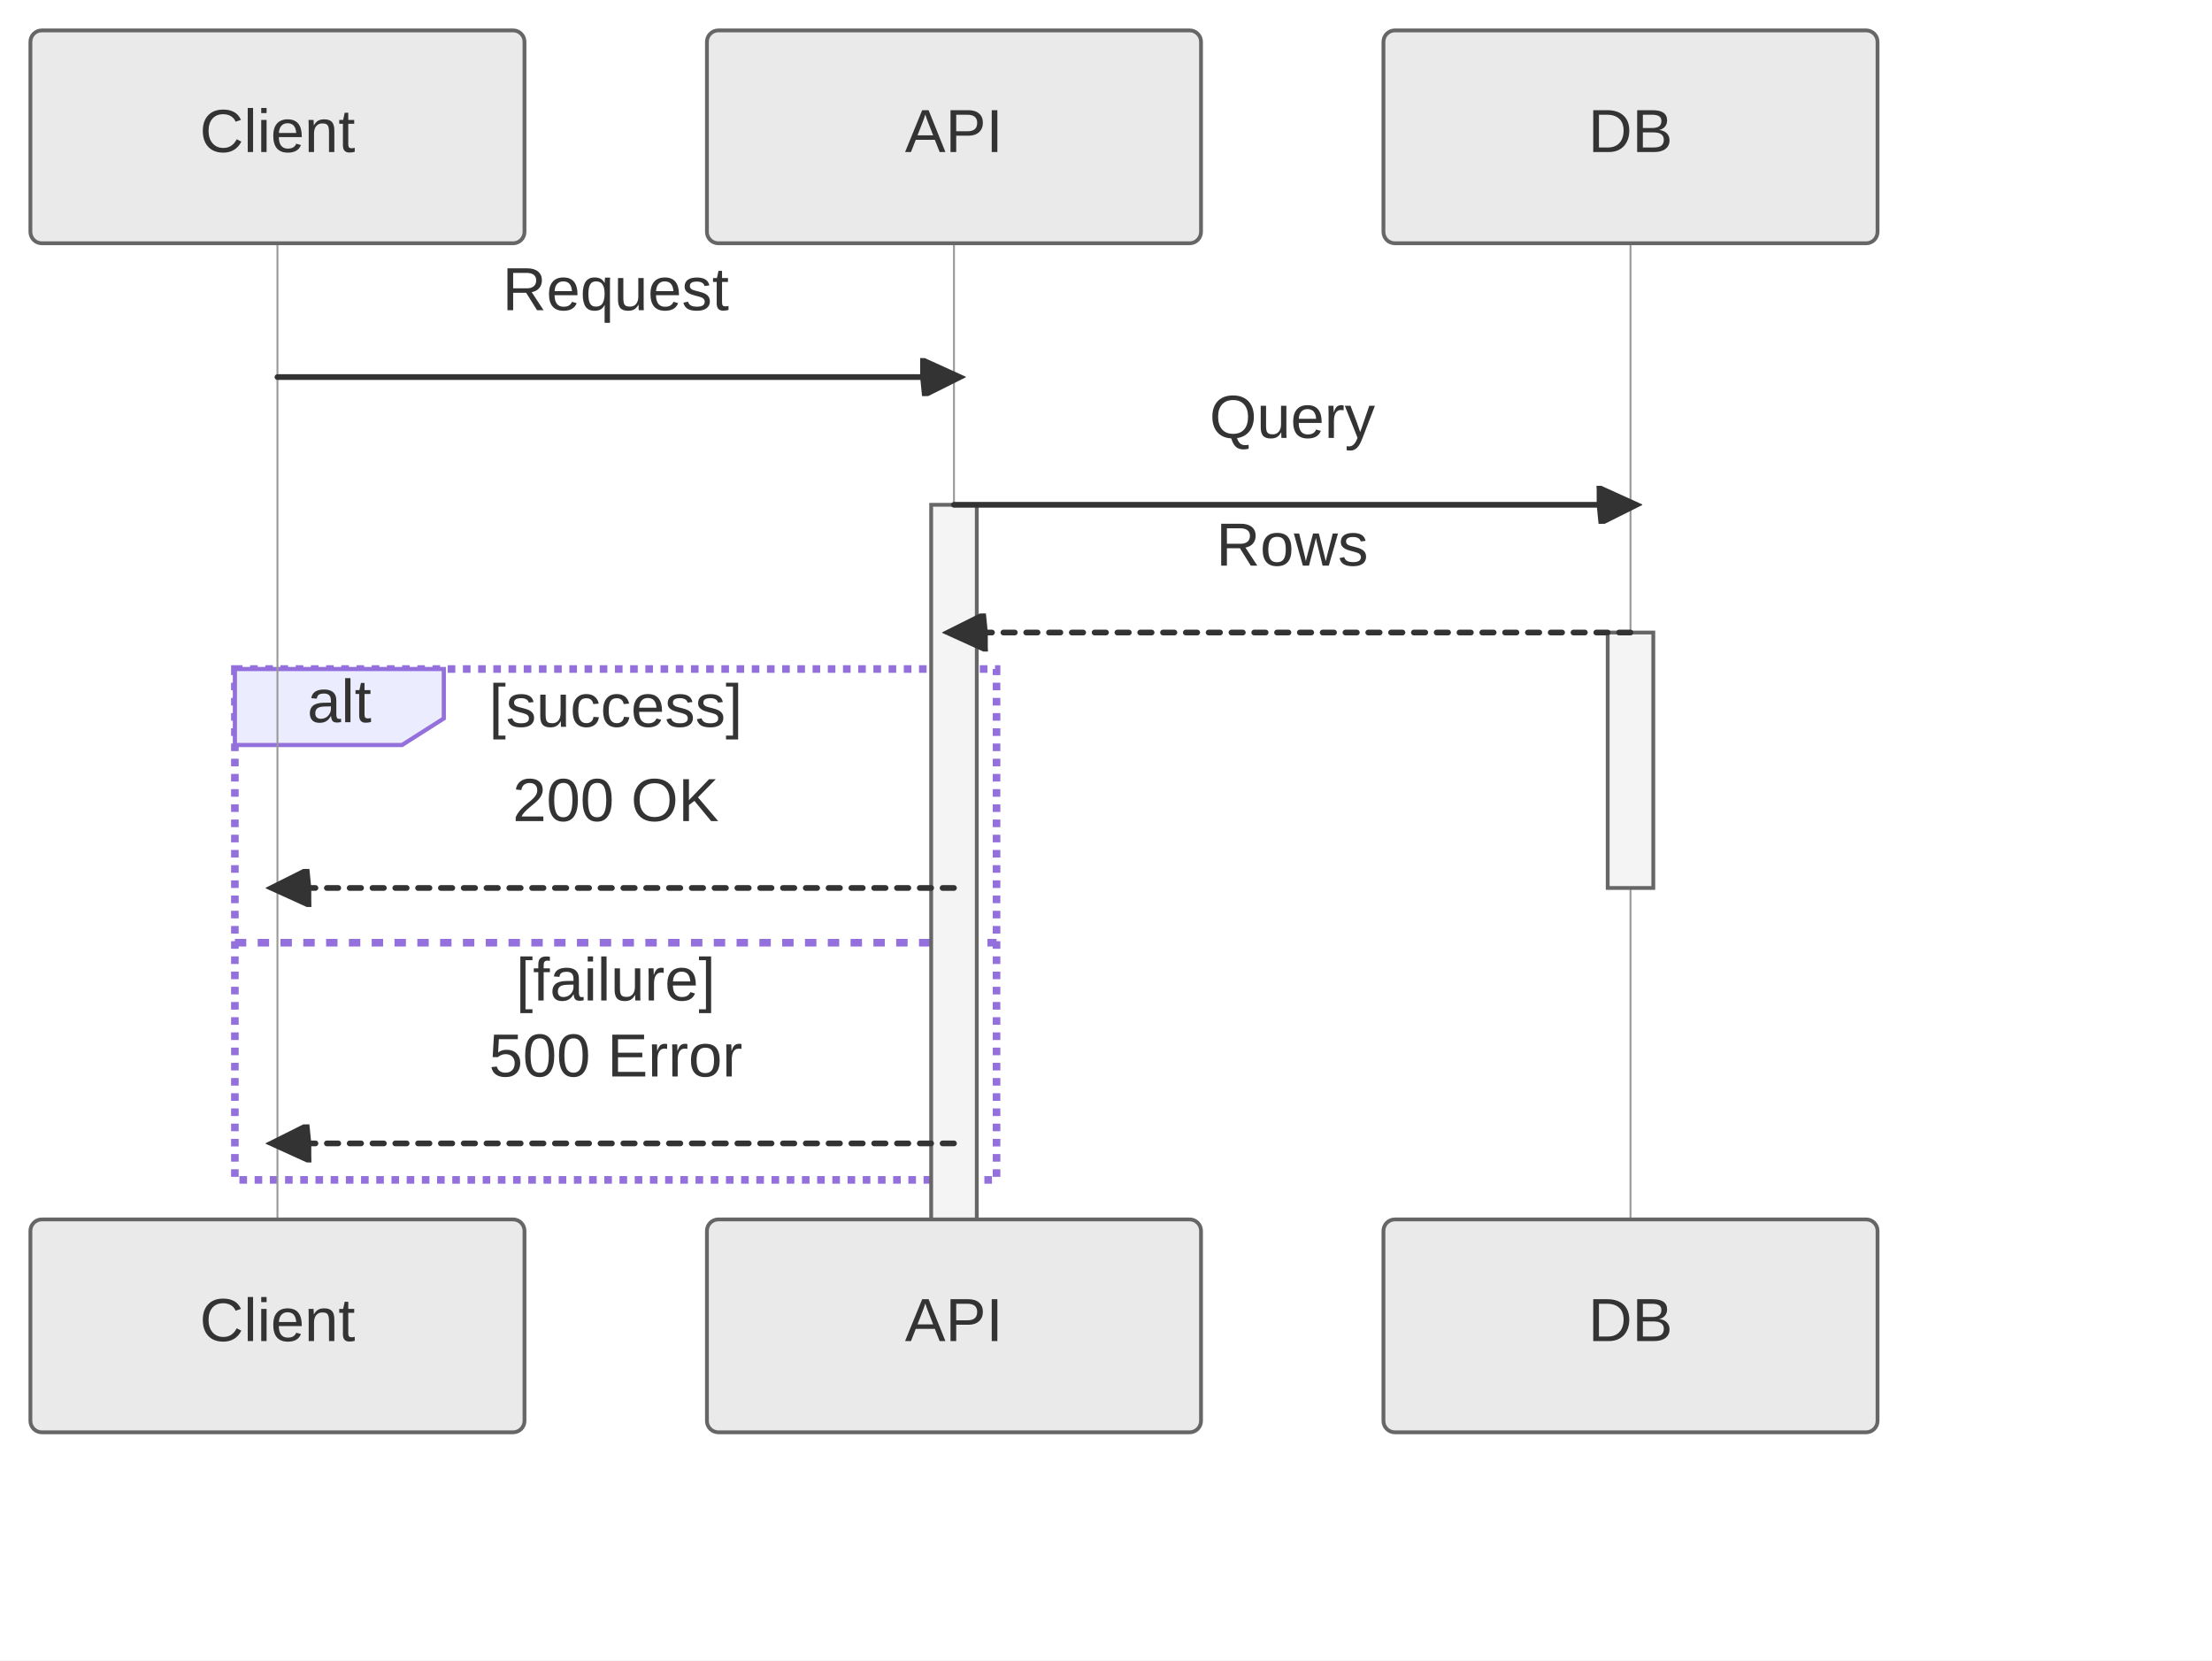
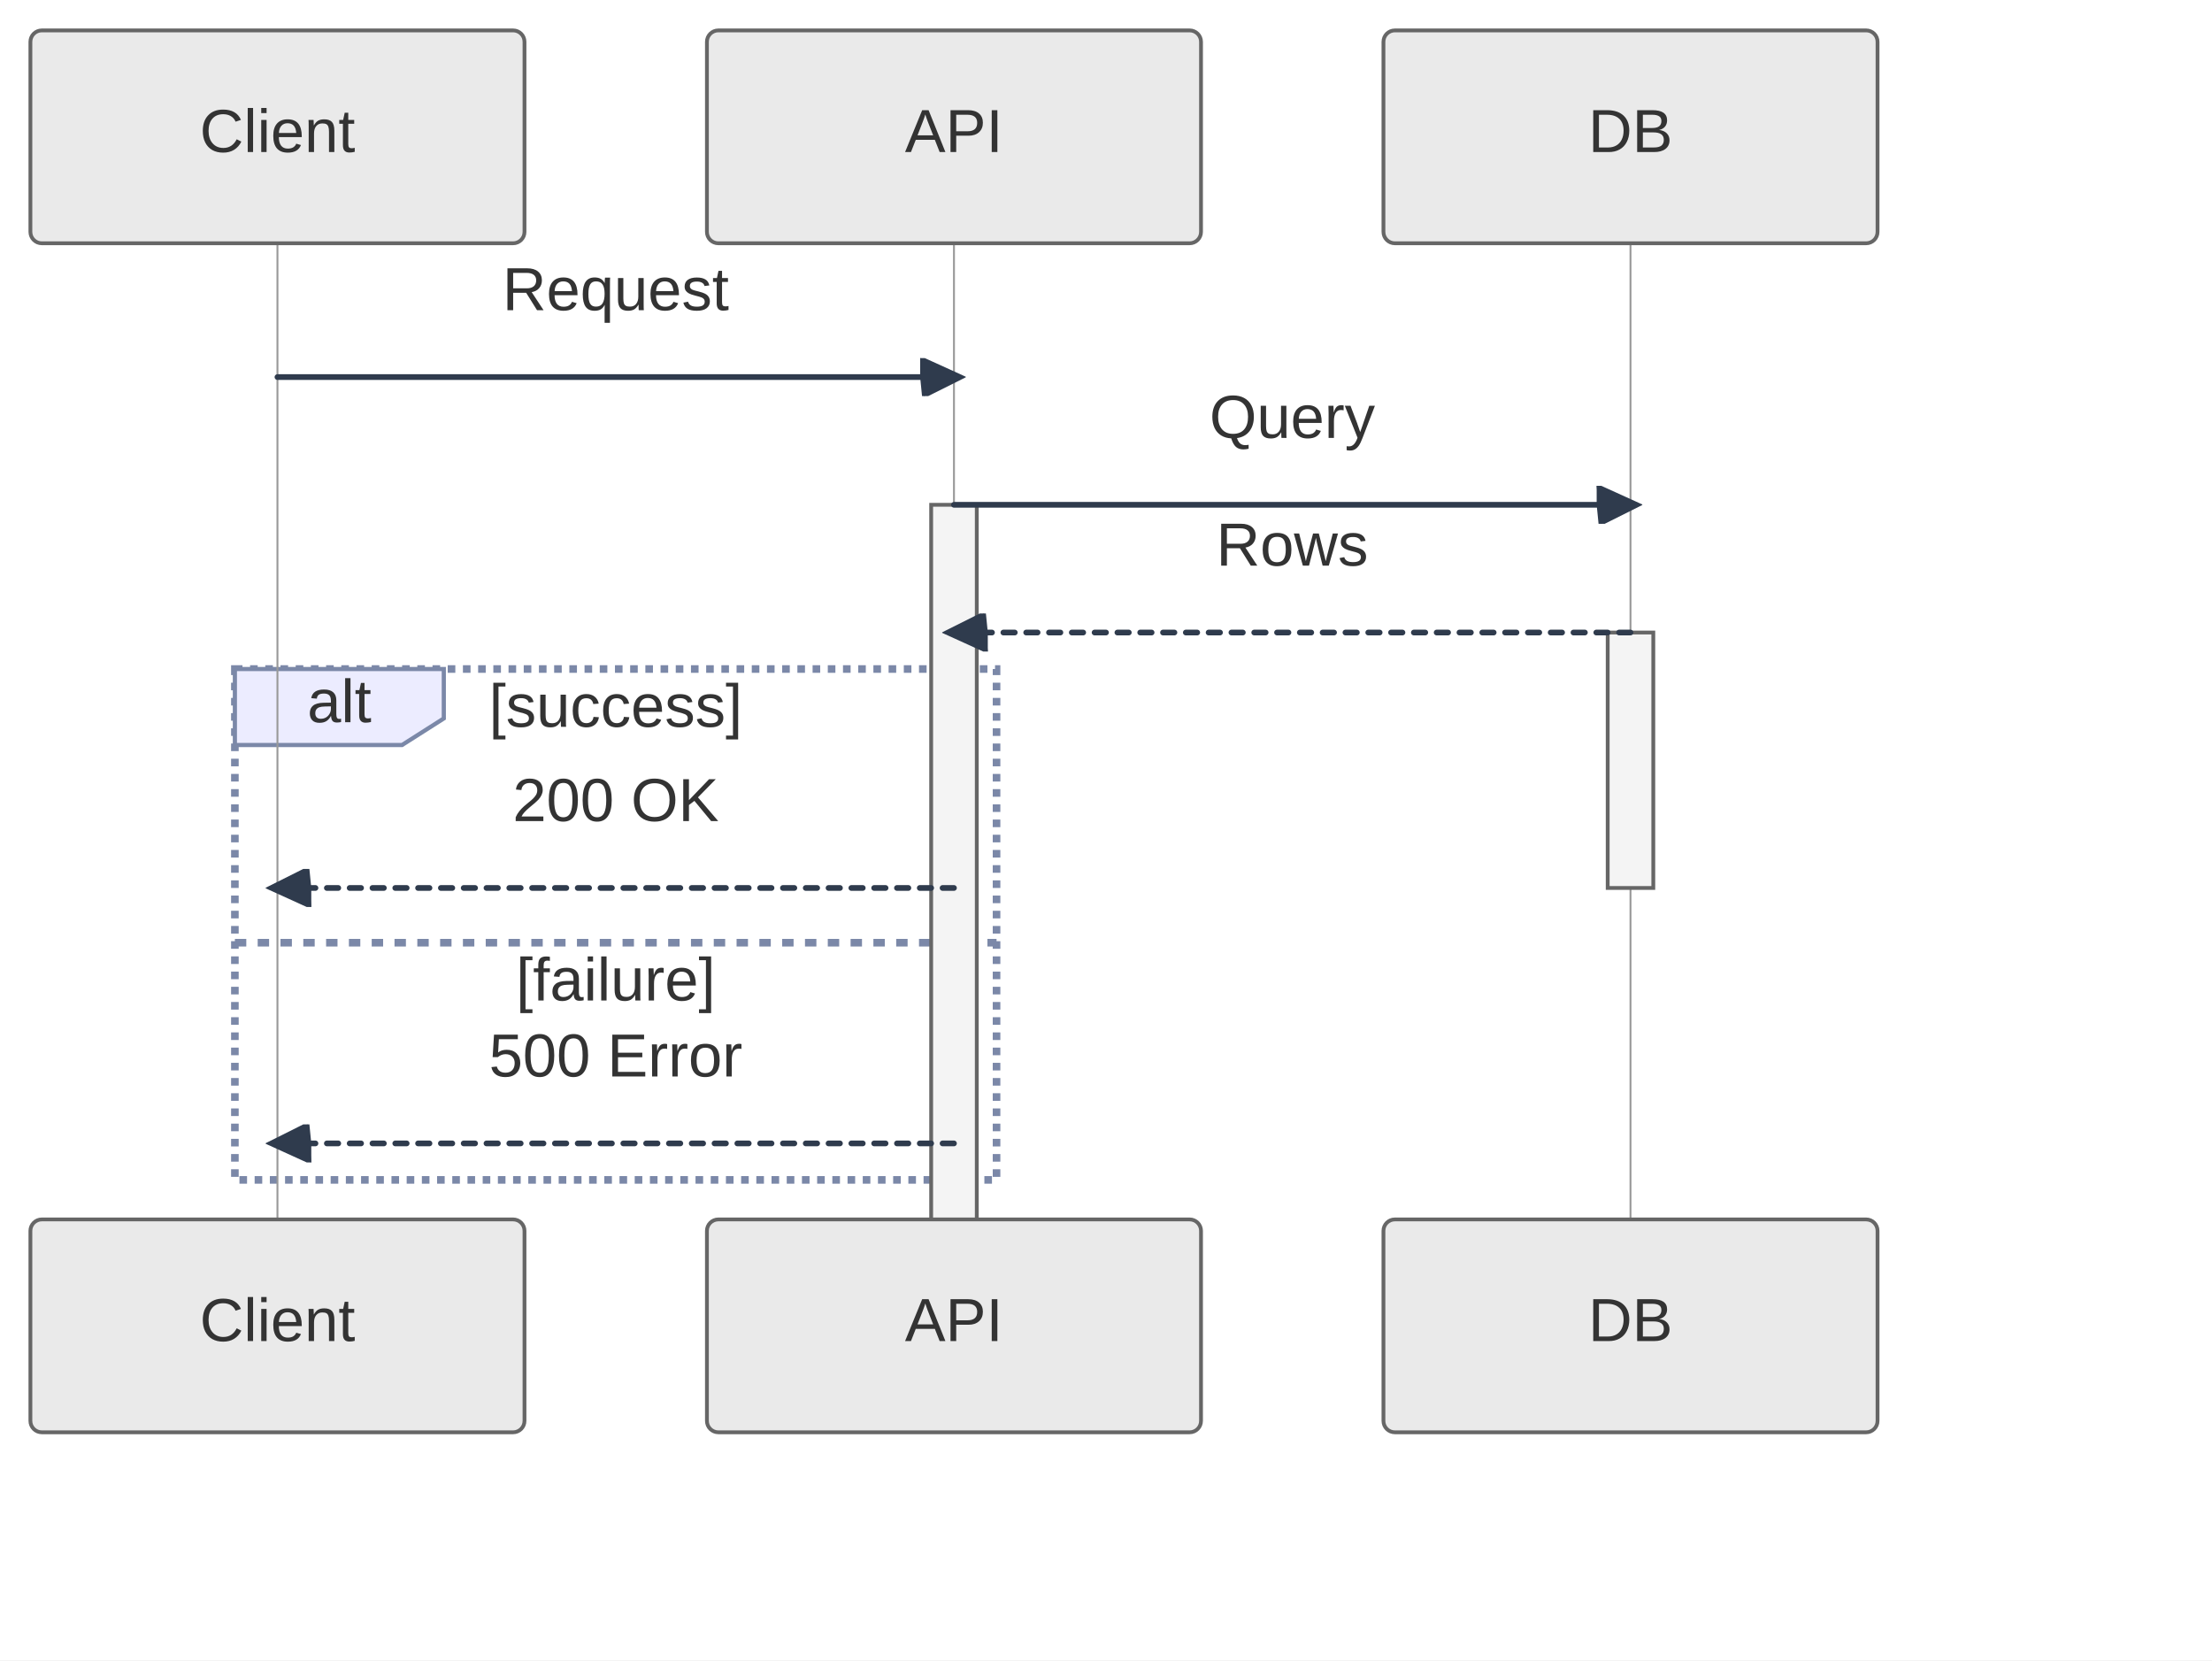
<svg xmlns="http://www.w3.org/2000/svg" width="582" height="436.8" viewBox="0 0 582 436.8">
  <rect x="0" y="0" width="582" height="436.8" fill="#FFFFFF" />
  <defs>
    <marker id="arrow-0" viewBox="0 0 10 10" refX="5" refY="5" markerUnits="userSpaceOnUse" markerWidth="8" markerHeight="8" orient="auto">
-       <path d="M 0 0 L 10 5 L 0 10 z" fill="#333333" stroke="#333333" stroke-width="1" stroke-dasharray="1,0" />
+       <path d="M 0 0 L 10 5 L 0 10 z" fill="#2F3B4D" stroke="#2F3B4D" stroke-width="1" stroke-dasharray="1,0" />
    </marker>
    <marker id="arrow-start-0" viewBox="0 0 10 10" refX="4.5" refY="5" markerUnits="userSpaceOnUse" markerWidth="8" markerHeight="8" orient="auto">
-       <path d="M 0 5 L 10 10 L 10 0 z" fill="#333333" stroke="#333333" stroke-width="1" stroke-dasharray="1,0" />
+       <path d="M 0 5 L 10 10 L 10 0 z" fill="#2F3B4D" stroke="#2F3B4D" stroke-width="1" stroke-dasharray="1,0" />
    </marker>
    <marker id="arrow-seq-0" viewBox="-1 0 12 10" refX="7.9" refY="5" markerUnits="userSpaceOnUse" markerWidth="12" markerHeight="12" orient="auto-start-reverse">
-       <path d="M -1 0 L 10 5 L 0 10 z" fill="#333333" stroke="#333333" stroke-width="1" stroke-dasharray="1,0" />
+       <path d="M -1 0 L 10 5 L 0 10 z" fill="#2F3B4D" stroke="#2F3B4D" stroke-width="1" stroke-dasharray="1,0" />
    </marker>
    <marker id="arrow-start-seq-0" viewBox="-1 0 12 10" refX="2.1" refY="5" markerUnits="userSpaceOnUse" markerWidth="12" markerHeight="12" orient="auto">
-       <path d="M 11 0 L 0 5 L 11 10 z" fill="#333333" stroke="#333333" stroke-width="1" stroke-dasharray="1,0" />
+       <path d="M 11 0 L 0 5 L 11 10 z" fill="#2F3B4D" stroke="#2F3B4D" stroke-width="1" stroke-dasharray="1,0" />
    </marker>
  </defs>
-   <rect x="61.80" y="176.00" width="200.40" height="134.40" fill="none" stroke="#9370DB" stroke-width="2.0" stroke-dasharray="2 2" />
-   <line x1="61.80" y1="248.00" x2="262.20" y2="248.00" stroke="#9370DB" stroke-width="2.0" stroke-dasharray="3 3" />
-   <polygon points="61.80,176.00 116.77,176.00 116.77,189.00 105.77,196.00 61.80,196.00" fill="#ECECFF" stroke="#9370DB" stroke-width="1.1" />
+   <rect x="61.80" y="176.00" width="200.40" height="134.40" fill="none" stroke="#7B88A8" stroke-width="2.0" stroke-dasharray="2 2" />
+   <line x1="61.80" y1="248.00" x2="262.20" y2="248.00" stroke="#7B88A8" stroke-width="2.0" stroke-dasharray="3 3" />
+   <polygon points="61.80,176.00 116.77,176.00 116.77,189.00 105.77,196.00 61.80,196.00" fill="#ECECFF" stroke="#7B88A8" stroke-width="1.1" />
  <text x="89.28" y="190.00" text-anchor="middle" font-family="'trebuchet ms', verdana, arial, sans-serif" font-size="16" fill="#333333">
    <tspan x="89.28" dy="0.00">alt</tspan>
  </text>
  <text x="162.00" y="191.20" text-anchor="middle" font-family="'trebuchet ms', verdana, arial, sans-serif" font-size="16" fill="#333333">
    <tspan x="162.00" dy="0.00">[success]</tspan>
  </text>
  <text x="162.00" y="263.20" text-anchor="middle" font-family="'trebuchet ms', verdana, arial, sans-serif" font-size="16" fill="#333333">
    <tspan x="162.00" dy="0.00">[failure]</tspan>
  </text>
  <line x1="73.00" y1="64.00" x2="73.00" y2="320.80" stroke="#999999" stroke-width="0.5" />
  <line x1="251.00" y1="64.00" x2="251.00" y2="320.80" stroke="#999999" stroke-width="0.5" />
  <line x1="429.00" y1="64.00" x2="429.00" y2="320.80" stroke="#999999" stroke-width="0.5" />
  <rect x="423.00" y="166.40" width="12.00" height="67.20" fill="#F4F4F4" stroke="#666666" stroke-width="1" />
  <rect x="245.00" y="132.80" width="12.00" height="188.16" fill="#F4F4F4" stroke="#666666" stroke-width="1" />
-   <path d="M 73.000,99.200 L 251.000,99.200" fill="none" stroke="#333333" stroke-width="1.5" marker-end="url(#arrow-seq-0)" stroke-linecap="round" stroke-linejoin="round" />
+   <path d="M 73.000,99.200 L 251.000,99.200" fill="none" stroke="#2F3B4D" stroke-width="1.5" marker-end="url(#arrow-seq-0)" stroke-linecap="round" stroke-linejoin="round" />
  <text x="162.00" y="81.60" text-anchor="middle" font-family="'trebuchet ms', verdana, arial, sans-serif" font-size="16" fill="#333333">
    <tspan x="162.00" dy="0.00">Request</tspan>
  </text>
-   <path d="M 251.000,132.800 L 429.000,132.800" fill="none" stroke="#333333" stroke-width="1.5" marker-end="url(#arrow-seq-0)" stroke-linecap="round" stroke-linejoin="round" />
+   <path d="M 251.000,132.800 L 429.000,132.800" fill="none" stroke="#2F3B4D" stroke-width="1.5" marker-end="url(#arrow-seq-0)" stroke-linecap="round" stroke-linejoin="round" />
  <text x="340.00" y="115.20" text-anchor="middle" font-family="'trebuchet ms', verdana, arial, sans-serif" font-size="16" fill="#333333">
    <tspan x="340.00" dy="0.00">Query</tspan>
  </text>
-   <path d="M 429.000,166.400 L 251.000,166.400" fill="none" stroke="#333333" stroke-width="1.5" marker-end="url(#arrow-seq-0)" stroke-dasharray="3 3" stroke-linecap="round" stroke-linejoin="round" />
+   <path d="M 429.000,166.400 L 251.000,166.400" fill="none" stroke="#2F3B4D" stroke-width="1.5" marker-end="url(#arrow-seq-0)" stroke-dasharray="3 3" stroke-linecap="round" stroke-linejoin="round" />
  <text x="340.00" y="148.80" text-anchor="middle" font-family="'trebuchet ms', verdana, arial, sans-serif" font-size="16" fill="#333333">
    <tspan x="340.00" dy="0.00">Rows</tspan>
  </text>
-   <path d="M 251.000,233.600 L 73.000,233.600" fill="none" stroke="#333333" stroke-width="1.5" marker-end="url(#arrow-seq-0)" stroke-dasharray="3 3" stroke-linecap="round" stroke-linejoin="round" />
+   <path d="M 251.000,233.600 L 73.000,233.600" fill="none" stroke="#2F3B4D" stroke-width="1.5" marker-end="url(#arrow-seq-0)" stroke-dasharray="3 3" stroke-linecap="round" stroke-linejoin="round" />
  <text x="162.00" y="216.00" text-anchor="middle" font-family="'trebuchet ms', verdana, arial, sans-serif" font-size="16" fill="#333333">
    <tspan x="162.00" dy="0.00">200 OK</tspan>
  </text>
-   <path d="M 251.000,300.800 L 73.000,300.800" fill="none" stroke="#333333" stroke-width="1.5" marker-end="url(#arrow-seq-0)" stroke-dasharray="3 3" stroke-linecap="round" stroke-linejoin="round" />
+   <path d="M 251.000,300.800 L 73.000,300.800" fill="none" stroke="#2F3B4D" stroke-width="1.5" marker-end="url(#arrow-seq-0)" stroke-dasharray="3 3" stroke-linecap="round" stroke-linejoin="round" />
  <text x="162.00" y="283.20" text-anchor="middle" font-family="'trebuchet ms', verdana, arial, sans-serif" font-size="16" fill="#333333">
    <tspan x="162.00" dy="0.00">500 Error</tspan>
  </text>
  <rect x="186.00" y="8.00" width="130.00" height="56.00" rx="3" ry="3" fill="#EAEAEA" stroke="#666666" stroke-width="1.0" />
  <text x="251.00" y="40.00" text-anchor="middle" font-family="'trebuchet ms', verdana, arial, sans-serif" font-size="16" fill="#333333">
    <tspan x="251.00" dy="0.00">API</tspan>
  </text>
  <rect x="8.00" y="8.00" width="130.00" height="56.00" rx="3" ry="3" fill="#EAEAEA" stroke="#666666" stroke-width="1.0" />
  <text x="73.00" y="40.00" text-anchor="middle" font-family="'trebuchet ms', verdana, arial, sans-serif" font-size="16" fill="#333333">
    <tspan x="73.00" dy="0.00">Client</tspan>
  </text>
  <rect x="364.00" y="8.00" width="130.00" height="56.00" rx="3" ry="3" fill="#EAEAEA" stroke="#666666" stroke-width="1.0" />
  <text x="429.00" y="40.00" text-anchor="middle" font-family="'trebuchet ms', verdana, arial, sans-serif" font-size="16" fill="#333333">
    <tspan x="429.00" dy="0.00">DB</tspan>
  </text>
  <rect x="8.00" y="320.80" width="130.00" height="56.00" rx="3" ry="3" fill="#EAEAEA" stroke="#666666" stroke-width="1.0" />
  <text x="73.00" y="352.80" text-anchor="middle" font-family="'trebuchet ms', verdana, arial, sans-serif" font-size="16" fill="#333333">
    <tspan x="73.00" dy="0.00">Client</tspan>
  </text>
  <rect x="186.00" y="320.80" width="130.00" height="56.00" rx="3" ry="3" fill="#EAEAEA" stroke="#666666" stroke-width="1.0" />
  <text x="251.00" y="352.80" text-anchor="middle" font-family="'trebuchet ms', verdana, arial, sans-serif" font-size="16" fill="#333333">
    <tspan x="251.00" dy="0.00">API</tspan>
  </text>
  <rect x="364.00" y="320.80" width="130.00" height="56.00" rx="3" ry="3" fill="#EAEAEA" stroke="#666666" stroke-width="1.0" />
  <text x="429.00" y="352.80" text-anchor="middle" font-family="'trebuchet ms', verdana, arial, sans-serif" font-size="16" fill="#333333">
    <tspan x="429.00" dy="0.00">DB</tspan>
  </text>
</svg>
